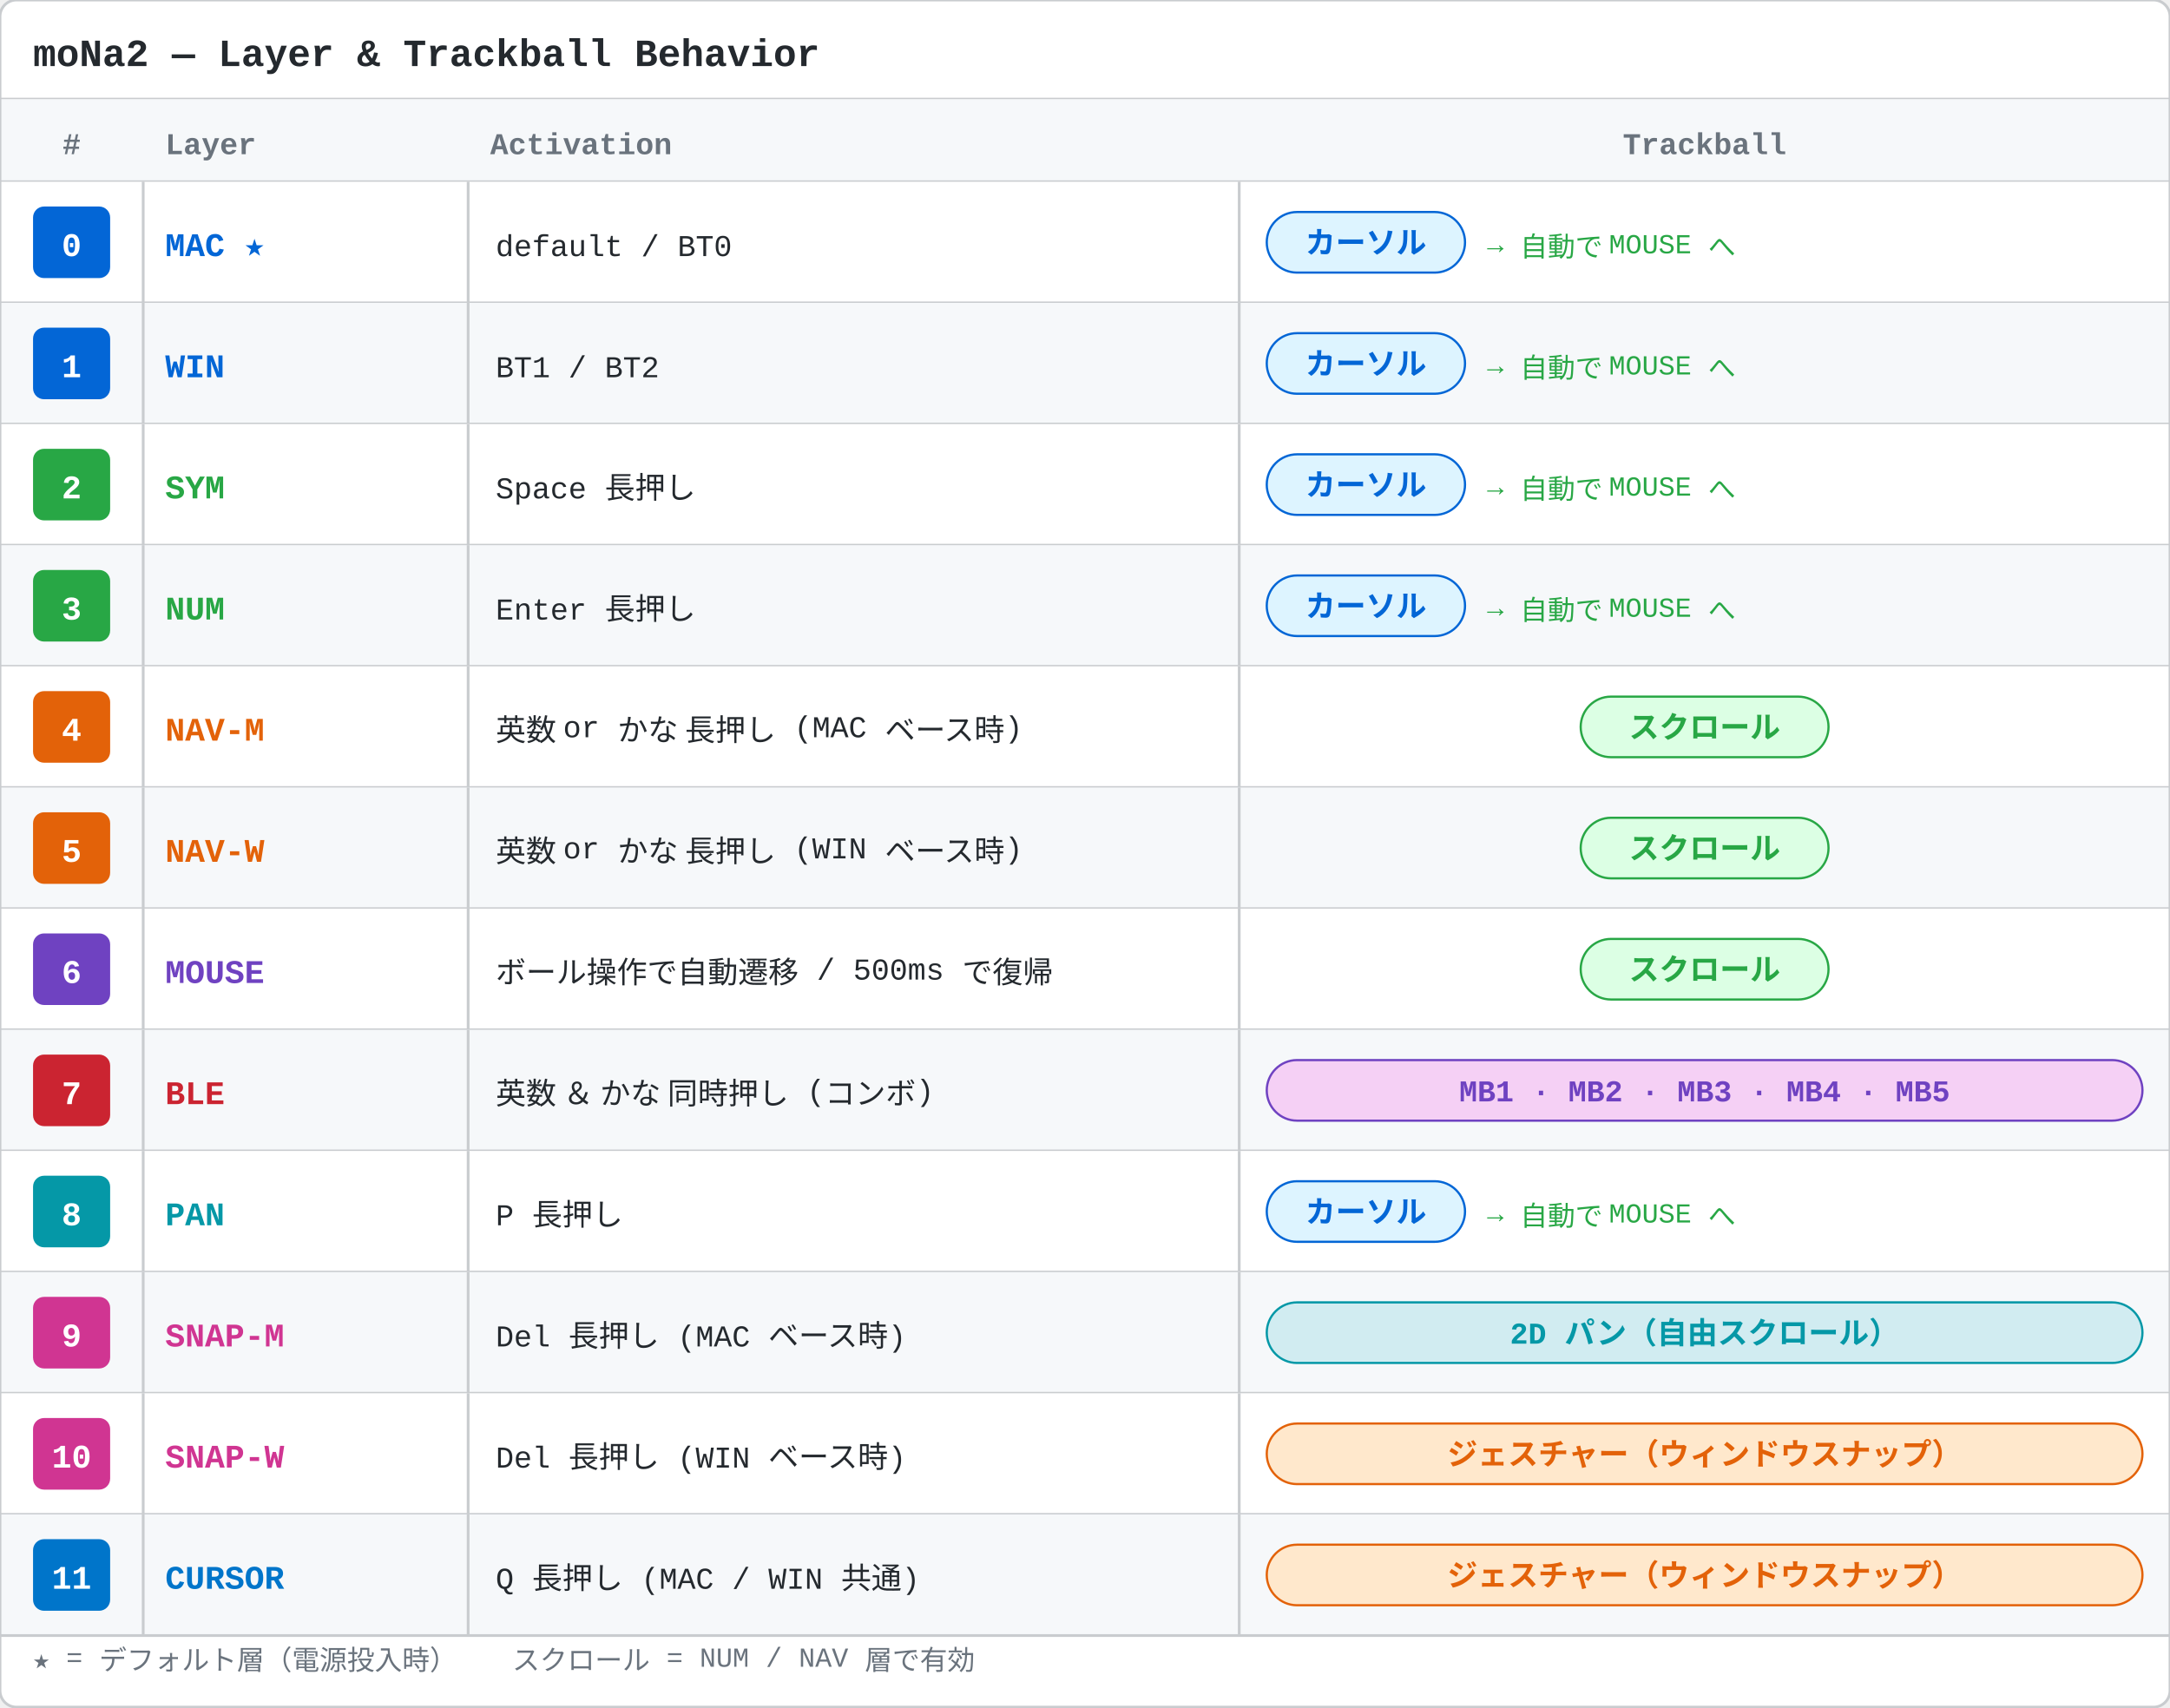
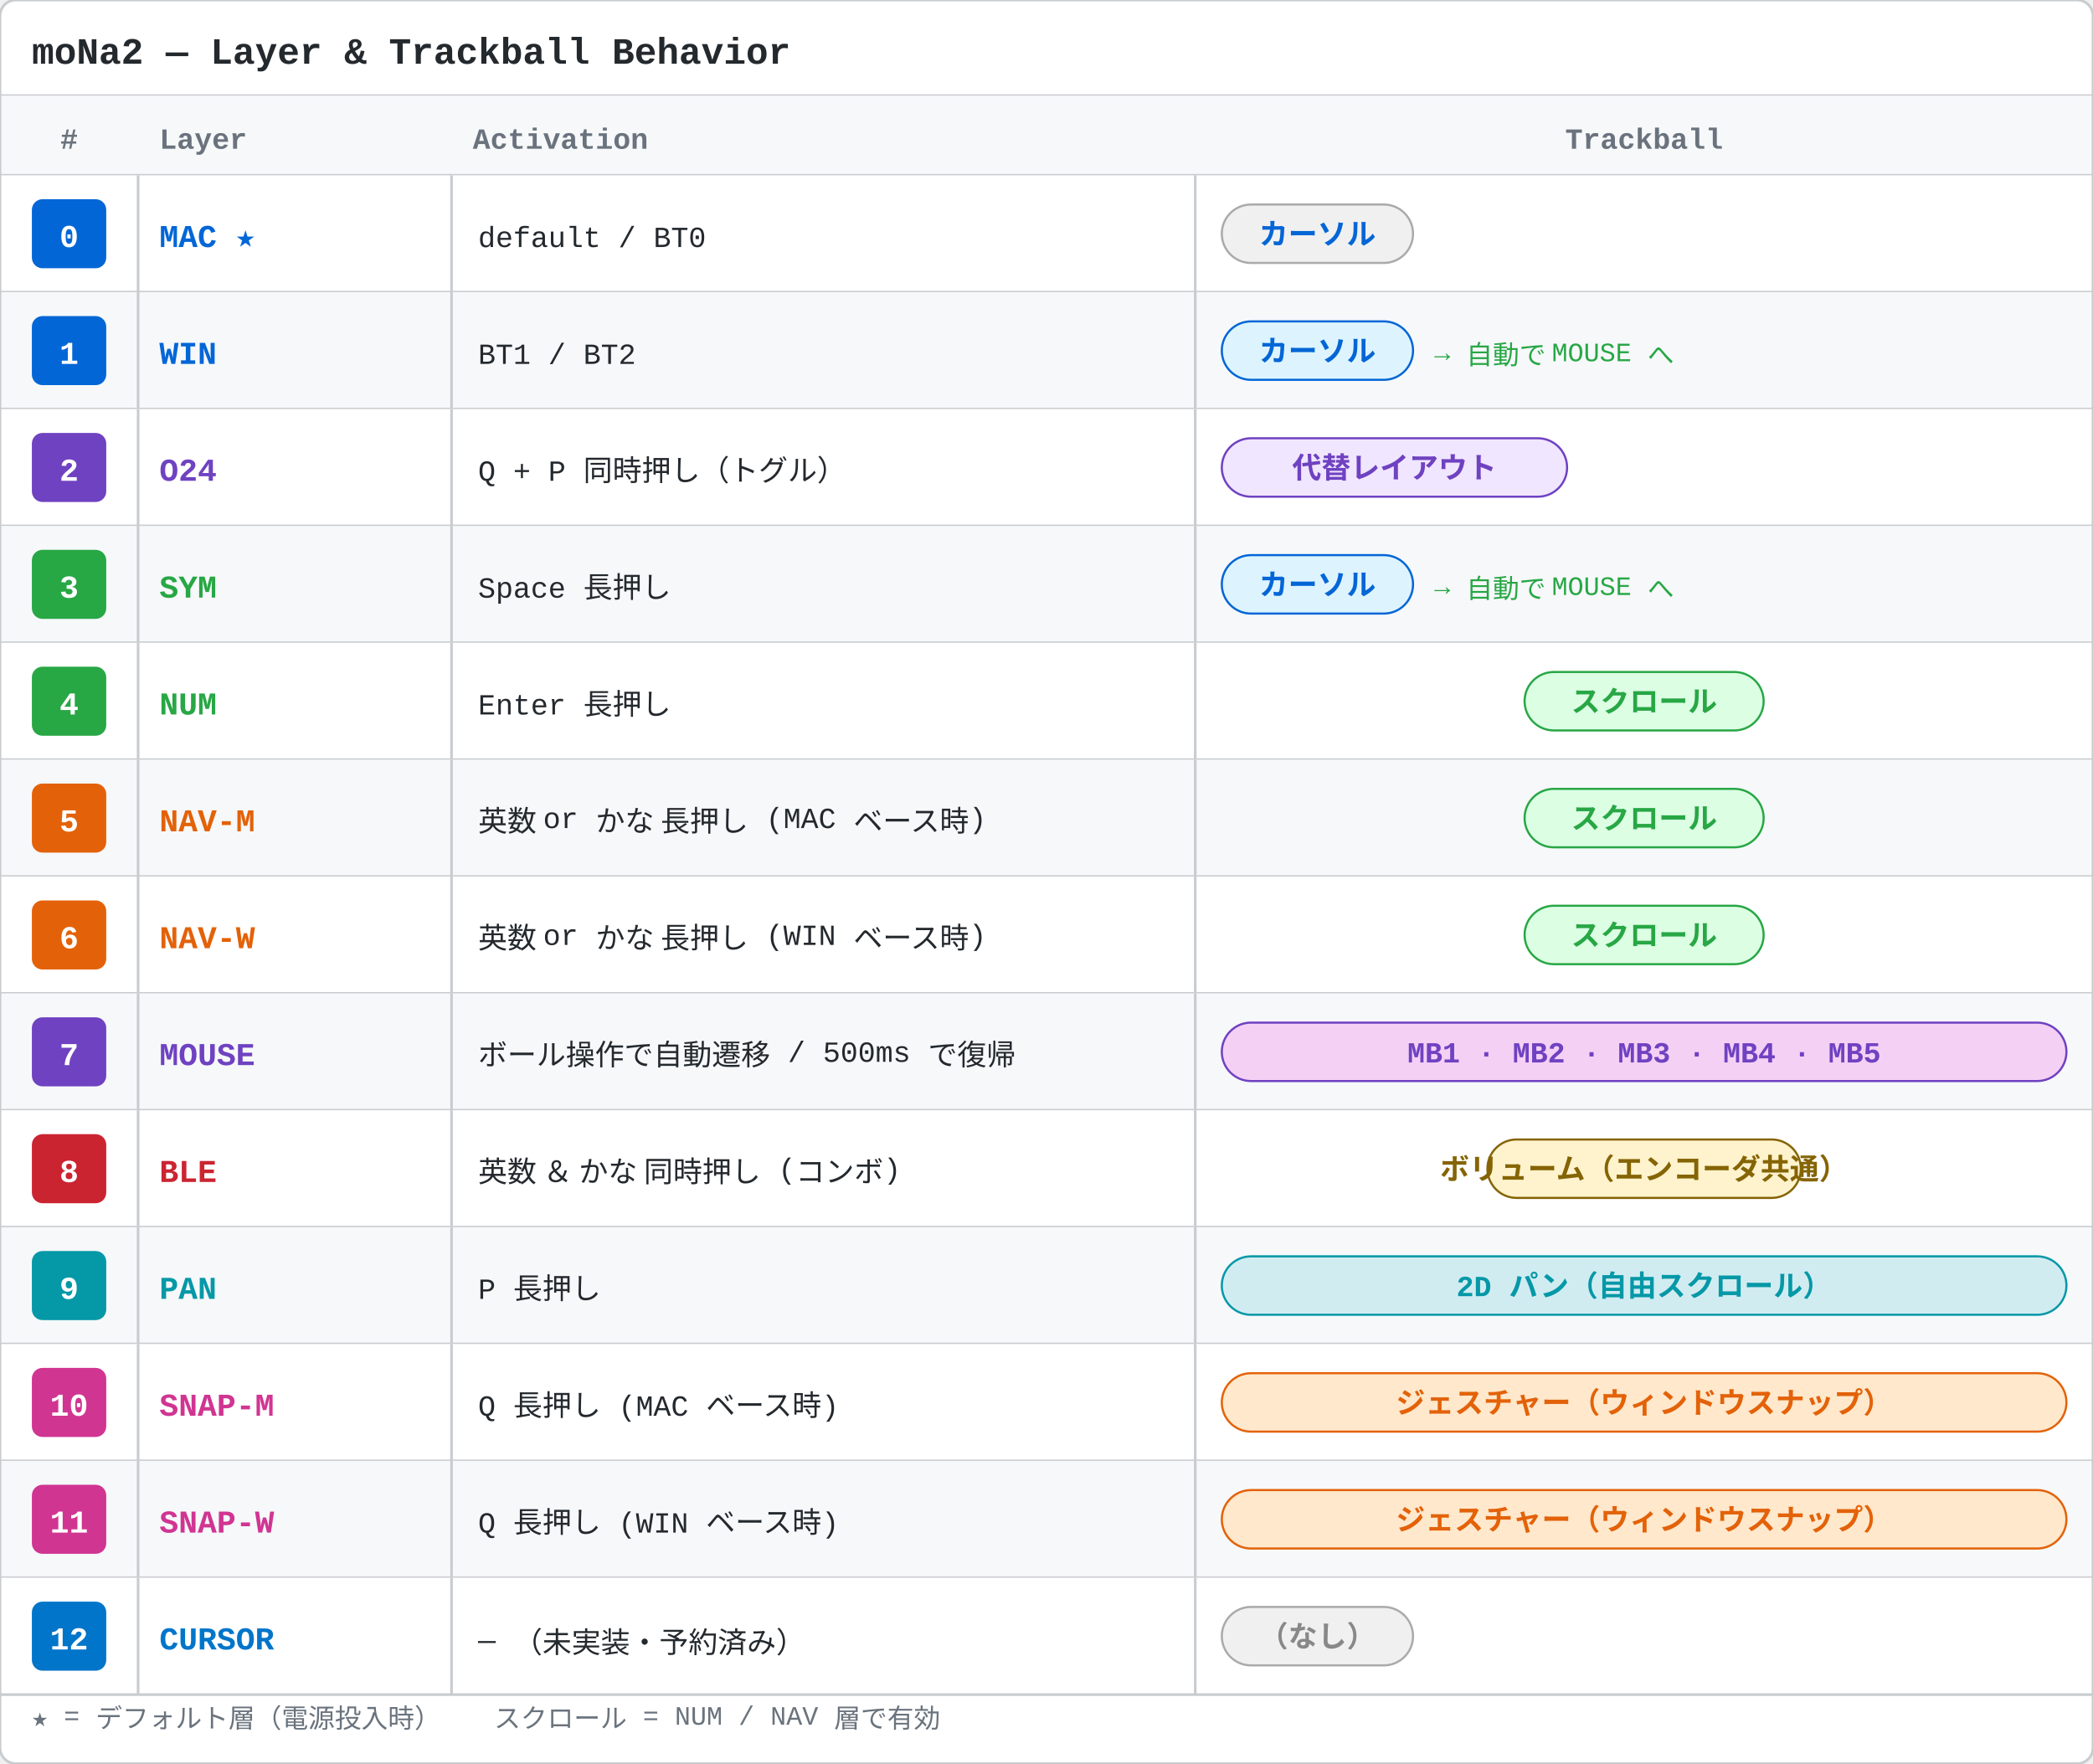
- <svg xmlns="http://www.w3.org/2000/svg" width="788" height="620" viewBox="0 0 788 620">
-   <rect x="0" y="0" width="788" height="620" fill="#ffffff" rx="6" />
+ <svg xmlns="http://www.w3.org/2000/svg" width="788" height="664" viewBox="0 0 788 664">
+   <rect x="0" y="0" width="788" height="664" fill="#ffffff" rx="6" />
  <text x="12" y="24" text-anchor="start" font-size="14" font-family="SFMono-Regular,Consolas,Liberation Mono,Menlo,monospace" font-weight="bold" fill="#24292e">moNa2 — Layer &amp; Trackball Behavior</text>
  <line x1="0" y1="36" x2="788" y2="36" stroke="#c9cccf" stroke-width="1" />
  <rect x="0" y="36" width="788" height="30" fill="#f6f8fa" />
  <text x="26" y="56" text-anchor="middle" font-size="11" font-family="SFMono-Regular,Consolas,Liberation Mono,Menlo,monospace" font-weight="bold" fill="#6a737d">#</text>
  <text x="60" y="56" text-anchor="start" font-size="11" font-family="SFMono-Regular,Consolas,Liberation Mono,Menlo,monospace" font-weight="bold" fill="#6a737d">Layer</text>
  <text x="178" y="56" text-anchor="start" font-size="11" font-family="SFMono-Regular,Consolas,Liberation Mono,Menlo,monospace" font-weight="bold" fill="#6a737d">Activation</text>
  <text x="619" y="56" text-anchor="middle" font-size="11" font-family="SFMono-Regular,Consolas,Liberation Mono,Menlo,monospace" font-weight="bold" fill="#6a737d">Trackball</text>
  <line x1="0" y1="66" x2="788" y2="66" stroke="#c9cccf" stroke-width="1" />
  <rect x="0" y="66" width="788" height="44" fill="#ffffff" />
  <line x1="0" y1="110" x2="788" y2="110" stroke="#c9cccf" stroke-width="1" />
  <rect x="12" y="75" width="28" height="26" fill="#0366d6" rx="4" />
  <text x="26" y="93" text-anchor="middle" font-size="12" font-family="SFMono-Regular,Consolas,Liberation Mono,Menlo,monospace" font-weight="bold" fill="#ffffff">0</text>
  <text x="60" y="93" text-anchor="start" font-size="12" font-family="SFMono-Regular,Consolas,Liberation Mono,Menlo,monospace" font-weight="bold" fill="#0366d6">MAC ★</text>
  <text x="180" y="93" text-anchor="start" font-size="11" font-family="SFMono-Regular,Consolas,Liberation Mono,Menlo,monospace" font-weight="normal" fill="#24292e">default  /  BT0</text>
-   <rect x="460" y="77" width="72" height="22" fill="#ddf4ff" rx="11" stroke="#0366d6" stroke-width="0.8" />
+   <rect x="460" y="77" width="72" height="22" fill="#f0f0f0" rx="11" stroke="#aaaaaa" stroke-width="0.8" />
  <text x="496" y="92" text-anchor="middle" font-size="11" font-family="SFMono-Regular,Consolas,Liberation Mono,Menlo,monospace" font-weight="bold" fill="#0366d6">カーソル</text>
-   <text x="540" y="92" text-anchor="start" font-size="10" font-family="SFMono-Regular,Consolas,Liberation Mono,Menlo,monospace" font-weight="normal" fill="#28a745">→ 自動で MOUSE へ</text>
+   <text x="540" y="92" text-anchor="start" font-size="10" font-family="SFMono-Regular,Consolas,Liberation Mono,Menlo,monospace" font-weight="normal" fill="#28a745" />
  <line x1="52" y1="66" x2="52" y2="110" stroke="#c9cccf" stroke-width="1" />
  <line x1="170" y1="66" x2="170" y2="110" stroke="#c9cccf" stroke-width="1" />
  <line x1="450" y1="66" x2="450" y2="110" stroke="#c9cccf" stroke-width="1" />
  <rect x="0" y="110" width="788" height="44" fill="#f6f8fa" />
  <line x1="0" y1="154" x2="788" y2="154" stroke="#c9cccf" stroke-width="1" />
  <rect x="12" y="119" width="28" height="26" fill="#0366d6" rx="4" />
  <text x="26" y="137" text-anchor="middle" font-size="12" font-family="SFMono-Regular,Consolas,Liberation Mono,Menlo,monospace" font-weight="bold" fill="#ffffff">1</text>
  <text x="60" y="137" text-anchor="start" font-size="12" font-family="SFMono-Regular,Consolas,Liberation Mono,Menlo,monospace" font-weight="bold" fill="#0366d6">WIN</text>
  <text x="180" y="137" text-anchor="start" font-size="11" font-family="SFMono-Regular,Consolas,Liberation Mono,Menlo,monospace" font-weight="normal" fill="#24292e">BT1  /  BT2</text>
  <rect x="460" y="121" width="72" height="22" fill="#ddf4ff" rx="11" stroke="#0366d6" stroke-width="0.8" />
  <text x="496" y="136" text-anchor="middle" font-size="11" font-family="SFMono-Regular,Consolas,Liberation Mono,Menlo,monospace" font-weight="bold" fill="#0366d6">カーソル</text>
  <text x="540" y="136" text-anchor="start" font-size="10" font-family="SFMono-Regular,Consolas,Liberation Mono,Menlo,monospace" font-weight="normal" fill="#28a745">→ 自動で MOUSE へ</text>
  <line x1="52" y1="110" x2="52" y2="154" stroke="#c9cccf" stroke-width="1" />
  <line x1="170" y1="110" x2="170" y2="154" stroke="#c9cccf" stroke-width="1" />
  <line x1="450" y1="110" x2="450" y2="154" stroke="#c9cccf" stroke-width="1" />
  <rect x="0" y="154" width="788" height="44" fill="#ffffff" />
  <line x1="0" y1="198" x2="788" y2="198" stroke="#c9cccf" stroke-width="1" />
-   <rect x="12" y="163" width="28" height="26" fill="#28a745" rx="4" />
+   <rect x="12" y="163" width="28" height="26" fill="#6f42c1" rx="4" />
  <text x="26" y="181" text-anchor="middle" font-size="12" font-family="SFMono-Regular,Consolas,Liberation Mono,Menlo,monospace" font-weight="bold" fill="#ffffff">2</text>
-   <text x="60" y="181" text-anchor="start" font-size="12" font-family="SFMono-Regular,Consolas,Liberation Mono,Menlo,monospace" font-weight="bold" fill="#28a745">SYM</text>
-   <text x="180" y="181" text-anchor="start" font-size="11" font-family="SFMono-Regular,Consolas,Liberation Mono,Menlo,monospace" font-weight="normal" fill="#24292e">Space 長押し</text>
-   <rect x="460" y="165" width="72" height="22" fill="#ddf4ff" rx="11" stroke="#0366d6" stroke-width="0.8" />
-   <text x="496" y="180" text-anchor="middle" font-size="11" font-family="SFMono-Regular,Consolas,Liberation Mono,Menlo,monospace" font-weight="bold" fill="#0366d6">カーソル</text>
-   <text x="540" y="180" text-anchor="start" font-size="10" font-family="SFMono-Regular,Consolas,Liberation Mono,Menlo,monospace" font-weight="normal" fill="#28a745">→ 自動で MOUSE へ</text>
+   <text x="60" y="181" text-anchor="start" font-size="12" font-family="SFMono-Regular,Consolas,Liberation Mono,Menlo,monospace" font-weight="bold" fill="#6f42c1">O24</text>
+   <text x="180" y="181" text-anchor="start" font-size="11" font-family="SFMono-Regular,Consolas,Liberation Mono,Menlo,monospace" font-weight="normal" fill="#24292e">Q + P 同時押し（トグル）</text>
+   <rect x="460" y="165" width="130" height="22" fill="#f0e6ff" rx="11" stroke="#6f42c1" stroke-width="0.8" />
+   <text x="525" y="180" text-anchor="middle" font-size="11" font-family="SFMono-Regular,Consolas,Liberation Mono,Menlo,monospace" font-weight="bold" fill="#6f42c1">代替レイアウト</text>
  <line x1="52" y1="154" x2="52" y2="198" stroke="#c9cccf" stroke-width="1" />
  <line x1="170" y1="154" x2="170" y2="198" stroke="#c9cccf" stroke-width="1" />
  <line x1="450" y1="154" x2="450" y2="198" stroke="#c9cccf" stroke-width="1" />
  <rect x="0" y="198" width="788" height="44" fill="#f6f8fa" />
  <line x1="0" y1="242" x2="788" y2="242" stroke="#c9cccf" stroke-width="1" />
  <rect x="12" y="207" width="28" height="26" fill="#28a745" rx="4" />
  <text x="26" y="225" text-anchor="middle" font-size="12" font-family="SFMono-Regular,Consolas,Liberation Mono,Menlo,monospace" font-weight="bold" fill="#ffffff">3</text>
-   <text x="60" y="225" text-anchor="start" font-size="12" font-family="SFMono-Regular,Consolas,Liberation Mono,Menlo,monospace" font-weight="bold" fill="#28a745">NUM</text>
-   <text x="180" y="225" text-anchor="start" font-size="11" font-family="SFMono-Regular,Consolas,Liberation Mono,Menlo,monospace" font-weight="normal" fill="#24292e">Enter 長押し</text>
+   <text x="60" y="225" text-anchor="start" font-size="12" font-family="SFMono-Regular,Consolas,Liberation Mono,Menlo,monospace" font-weight="bold" fill="#28a745">SYM</text>
+   <text x="180" y="225" text-anchor="start" font-size="11" font-family="SFMono-Regular,Consolas,Liberation Mono,Menlo,monospace" font-weight="normal" fill="#24292e">Space 長押し</text>
  <rect x="460" y="209" width="72" height="22" fill="#ddf4ff" rx="11" stroke="#0366d6" stroke-width="0.8" />
  <text x="496" y="224" text-anchor="middle" font-size="11" font-family="SFMono-Regular,Consolas,Liberation Mono,Menlo,monospace" font-weight="bold" fill="#0366d6">カーソル</text>
  <text x="540" y="224" text-anchor="start" font-size="10" font-family="SFMono-Regular,Consolas,Liberation Mono,Menlo,monospace" font-weight="normal" fill="#28a745">→ 自動で MOUSE へ</text>
  <line x1="52" y1="198" x2="52" y2="242" stroke="#c9cccf" stroke-width="1" />
  <line x1="170" y1="198" x2="170" y2="242" stroke="#c9cccf" stroke-width="1" />
  <line x1="450" y1="198" x2="450" y2="242" stroke="#c9cccf" stroke-width="1" />
  <rect x="0" y="242" width="788" height="44" fill="#ffffff" />
  <line x1="0" y1="286" x2="788" y2="286" stroke="#c9cccf" stroke-width="1" />
-   <rect x="12" y="251" width="28" height="26" fill="#e36209" rx="4" />
+   <rect x="12" y="251" width="28" height="26" fill="#28a745" rx="4" />
  <text x="26" y="269" text-anchor="middle" font-size="12" font-family="SFMono-Regular,Consolas,Liberation Mono,Menlo,monospace" font-weight="bold" fill="#ffffff">4</text>
-   <text x="60" y="269" text-anchor="start" font-size="12" font-family="SFMono-Regular,Consolas,Liberation Mono,Menlo,monospace" font-weight="bold" fill="#e36209">NAV-M</text>
-   <text x="180" y="269" text-anchor="start" font-size="11" font-family="SFMono-Regular,Consolas,Liberation Mono,Menlo,monospace" font-weight="normal" fill="#24292e">英数 or かな 長押し  (MAC ベース時)</text>
+   <text x="60" y="269" text-anchor="start" font-size="12" font-family="SFMono-Regular,Consolas,Liberation Mono,Menlo,monospace" font-weight="bold" fill="#28a745">NUM</text>
+   <text x="180" y="269" text-anchor="start" font-size="11" font-family="SFMono-Regular,Consolas,Liberation Mono,Menlo,monospace" font-weight="normal" fill="#24292e">Enter 長押し</text>
  <rect x="574" y="253" width="90" height="22" fill="#dcffe4" rx="11" stroke="#28a745" stroke-width="0.8" />
  <text x="619" y="268" text-anchor="middle" font-size="11" font-family="SFMono-Regular,Consolas,Liberation Mono,Menlo,monospace" font-weight="bold" fill="#28a745">スクロール</text>
  <line x1="52" y1="242" x2="52" y2="286" stroke="#c9cccf" stroke-width="1" />
  <line x1="170" y1="242" x2="170" y2="286" stroke="#c9cccf" stroke-width="1" />
  <line x1="450" y1="242" x2="450" y2="286" stroke="#c9cccf" stroke-width="1" />
  <rect x="0" y="286" width="788" height="44" fill="#f6f8fa" />
  <line x1="0" y1="330" x2="788" y2="330" stroke="#c9cccf" stroke-width="1" />
  <rect x="12" y="295" width="28" height="26" fill="#e36209" rx="4" />
  <text x="26" y="313" text-anchor="middle" font-size="12" font-family="SFMono-Regular,Consolas,Liberation Mono,Menlo,monospace" font-weight="bold" fill="#ffffff">5</text>
-   <text x="60" y="313" text-anchor="start" font-size="12" font-family="SFMono-Regular,Consolas,Liberation Mono,Menlo,monospace" font-weight="bold" fill="#e36209">NAV-W</text>
-   <text x="180" y="313" text-anchor="start" font-size="11" font-family="SFMono-Regular,Consolas,Liberation Mono,Menlo,monospace" font-weight="normal" fill="#24292e">英数 or かな 長押し  (WIN ベース時)</text>
+   <text x="60" y="313" text-anchor="start" font-size="12" font-family="SFMono-Regular,Consolas,Liberation Mono,Menlo,monospace" font-weight="bold" fill="#e36209">NAV-M</text>
+   <text x="180" y="313" text-anchor="start" font-size="11" font-family="SFMono-Regular,Consolas,Liberation Mono,Menlo,monospace" font-weight="normal" fill="#24292e">英数 or かな 長押し  (MAC ベース時)</text>
  <rect x="574" y="297" width="90" height="22" fill="#dcffe4" rx="11" stroke="#28a745" stroke-width="0.8" />
  <text x="619" y="312" text-anchor="middle" font-size="11" font-family="SFMono-Regular,Consolas,Liberation Mono,Menlo,monospace" font-weight="bold" fill="#28a745">スクロール</text>
  <line x1="52" y1="286" x2="52" y2="330" stroke="#c9cccf" stroke-width="1" />
  <line x1="170" y1="286" x2="170" y2="330" stroke="#c9cccf" stroke-width="1" />
  <line x1="450" y1="286" x2="450" y2="330" stroke="#c9cccf" stroke-width="1" />
  <rect x="0" y="330" width="788" height="44" fill="#ffffff" />
  <line x1="0" y1="374" x2="788" y2="374" stroke="#c9cccf" stroke-width="1" />
-   <rect x="12" y="339" width="28" height="26" fill="#6f42c1" rx="4" />
+   <rect x="12" y="339" width="28" height="26" fill="#e36209" rx="4" />
  <text x="26" y="357" text-anchor="middle" font-size="12" font-family="SFMono-Regular,Consolas,Liberation Mono,Menlo,monospace" font-weight="bold" fill="#ffffff">6</text>
-   <text x="60" y="357" text-anchor="start" font-size="12" font-family="SFMono-Regular,Consolas,Liberation Mono,Menlo,monospace" font-weight="bold" fill="#6f42c1">MOUSE</text>
-   <text x="180" y="357" text-anchor="start" font-size="11" font-family="SFMono-Regular,Consolas,Liberation Mono,Menlo,monospace" font-weight="normal" fill="#24292e">ボール操作で自動遷移  /  500ms で復帰</text>
+   <text x="60" y="357" text-anchor="start" font-size="12" font-family="SFMono-Regular,Consolas,Liberation Mono,Menlo,monospace" font-weight="bold" fill="#e36209">NAV-W</text>
+   <text x="180" y="357" text-anchor="start" font-size="11" font-family="SFMono-Regular,Consolas,Liberation Mono,Menlo,monospace" font-weight="normal" fill="#24292e">英数 or かな 長押し  (WIN ベース時)</text>
  <rect x="574" y="341" width="90" height="22" fill="#dcffe4" rx="11" stroke="#28a745" stroke-width="0.8" />
  <text x="619" y="356" text-anchor="middle" font-size="11" font-family="SFMono-Regular,Consolas,Liberation Mono,Menlo,monospace" font-weight="bold" fill="#28a745">スクロール</text>
  <line x1="52" y1="330" x2="52" y2="374" stroke="#c9cccf" stroke-width="1" />
  <line x1="170" y1="330" x2="170" y2="374" stroke="#c9cccf" stroke-width="1" />
  <line x1="450" y1="330" x2="450" y2="374" stroke="#c9cccf" stroke-width="1" />
  <rect x="0" y="374" width="788" height="44" fill="#f6f8fa" />
  <line x1="0" y1="418" x2="788" y2="418" stroke="#c9cccf" stroke-width="1" />
-   <rect x="12" y="383" width="28" height="26" fill="#cb2431" rx="4" />
+   <rect x="12" y="383" width="28" height="26" fill="#6f42c1" rx="4" />
  <text x="26" y="401" text-anchor="middle" font-size="12" font-family="SFMono-Regular,Consolas,Liberation Mono,Menlo,monospace" font-weight="bold" fill="#ffffff">7</text>
-   <text x="60" y="401" text-anchor="start" font-size="12" font-family="SFMono-Regular,Consolas,Liberation Mono,Menlo,monospace" font-weight="bold" fill="#cb2431">BLE</text>
-   <text x="180" y="401" text-anchor="start" font-size="11" font-family="SFMono-Regular,Consolas,Liberation Mono,Menlo,monospace" font-weight="normal" fill="#24292e">英数 ＆ かな  同時押し (コンボ)</text>
+   <text x="60" y="401" text-anchor="start" font-size="12" font-family="SFMono-Regular,Consolas,Liberation Mono,Menlo,monospace" font-weight="bold" fill="#6f42c1">MOUSE</text>
+   <text x="180" y="401" text-anchor="start" font-size="11" font-family="SFMono-Regular,Consolas,Liberation Mono,Menlo,monospace" font-weight="normal" fill="#24292e">ボール操作で自動遷移  /  500ms で復帰</text>
  <rect x="460" y="385" width="318" height="22" fill="#f5d0f5" rx="11" stroke="#6f42c1" stroke-width="0.8" />
  <text x="619" y="400" text-anchor="middle" font-size="11" font-family="SFMono-Regular,Consolas,Liberation Mono,Menlo,monospace" font-weight="bold" fill="#6f42c1">MB1 · MB2 · MB3 · MB4 · MB5</text>
  <line x1="52" y1="374" x2="52" y2="418" stroke="#c9cccf" stroke-width="1" />
  <line x1="170" y1="374" x2="170" y2="418" stroke="#c9cccf" stroke-width="1" />
  <line x1="450" y1="374" x2="450" y2="418" stroke="#c9cccf" stroke-width="1" />
  <rect x="0" y="418" width="788" height="44" fill="#ffffff" />
  <line x1="0" y1="462" x2="788" y2="462" stroke="#c9cccf" stroke-width="1" />
-   <rect x="12" y="427" width="28" height="26" fill="#0598a7" rx="4" />
+   <rect x="12" y="427" width="28" height="26" fill="#cb2431" rx="4" />
  <text x="26" y="445" text-anchor="middle" font-size="12" font-family="SFMono-Regular,Consolas,Liberation Mono,Menlo,monospace" font-weight="bold" fill="#ffffff">8</text>
-   <text x="60" y="445" text-anchor="start" font-size="12" font-family="SFMono-Regular,Consolas,Liberation Mono,Menlo,monospace" font-weight="bold" fill="#0598a7">PAN</text>
-   <text x="180" y="445" text-anchor="start" font-size="11" font-family="SFMono-Regular,Consolas,Liberation Mono,Menlo,monospace" font-weight="normal" fill="#24292e">P 長押し</text>
-   <rect x="460" y="429" width="72" height="22" fill="#ddf4ff" rx="11" stroke="#0366d6" stroke-width="0.8" />
-   <text x="496" y="444" text-anchor="middle" font-size="11" font-family="SFMono-Regular,Consolas,Liberation Mono,Menlo,monospace" font-weight="bold" fill="#0366d6">カーソル</text>
-   <text x="540" y="444" text-anchor="start" font-size="10" font-family="SFMono-Regular,Consolas,Liberation Mono,Menlo,monospace" font-weight="normal" fill="#28a745">→ 自動で MOUSE へ</text>
+   <text x="60" y="445" text-anchor="start" font-size="12" font-family="SFMono-Regular,Consolas,Liberation Mono,Menlo,monospace" font-weight="bold" fill="#cb2431">BLE</text>
+   <text x="180" y="445" text-anchor="start" font-size="11" font-family="SFMono-Regular,Consolas,Liberation Mono,Menlo,monospace" font-weight="normal" fill="#24292e">英数 ＆ かな  同時押し (コンボ)</text>
+   <rect x="560" y="429" width="118" height="22" fill="#fff3cd" rx="11" stroke="#856404" stroke-width="0.8" />
+   <text x="619" y="444" text-anchor="middle" font-size="11" font-family="SFMono-Regular,Consolas,Liberation Mono,Menlo,monospace" font-weight="bold" fill="#856404">ボリューム（エンコーダ共通）</text>
  <line x1="52" y1="418" x2="52" y2="462" stroke="#c9cccf" stroke-width="1" />
  <line x1="170" y1="418" x2="170" y2="462" stroke="#c9cccf" stroke-width="1" />
  <line x1="450" y1="418" x2="450" y2="462" stroke="#c9cccf" stroke-width="1" />
  <rect x="0" y="462" width="788" height="44" fill="#f6f8fa" />
  <line x1="0" y1="506" x2="788" y2="506" stroke="#c9cccf" stroke-width="1" />
-   <rect x="12" y="471" width="28" height="26" fill="#d03592" rx="4" />
+   <rect x="12" y="471" width="28" height="26" fill="#0598a7" rx="4" />
  <text x="26" y="489" text-anchor="middle" font-size="12" font-family="SFMono-Regular,Consolas,Liberation Mono,Menlo,monospace" font-weight="bold" fill="#ffffff">9</text>
-   <text x="60" y="489" text-anchor="start" font-size="12" font-family="SFMono-Regular,Consolas,Liberation Mono,Menlo,monospace" font-weight="bold" fill="#d03592">SNAP-M</text>
-   <text x="180" y="489" text-anchor="start" font-size="11" font-family="SFMono-Regular,Consolas,Liberation Mono,Menlo,monospace" font-weight="normal" fill="#24292e">Del 長押し  (MAC ベース時)</text>
+   <text x="60" y="489" text-anchor="start" font-size="12" font-family="SFMono-Regular,Consolas,Liberation Mono,Menlo,monospace" font-weight="bold" fill="#0598a7">PAN</text>
+   <text x="180" y="489" text-anchor="start" font-size="11" font-family="SFMono-Regular,Consolas,Liberation Mono,Menlo,monospace" font-weight="normal" fill="#24292e">P 長押し</text>
  <rect x="460" y="473" width="318" height="22" fill="#d1ecf1" rx="11" stroke="#0598a7" stroke-width="0.8" />
  <text x="619" y="488" text-anchor="middle" font-size="11" font-family="SFMono-Regular,Consolas,Liberation Mono,Menlo,monospace" font-weight="bold" fill="#0598a7">2D パン（自由スクロール）</text>
  <line x1="52" y1="462" x2="52" y2="506" stroke="#c9cccf" stroke-width="1" />
  <line x1="170" y1="462" x2="170" y2="506" stroke="#c9cccf" stroke-width="1" />
  <line x1="450" y1="462" x2="450" y2="506" stroke="#c9cccf" stroke-width="1" />
  <rect x="0" y="506" width="788" height="44" fill="#ffffff" />
  <line x1="0" y1="550" x2="788" y2="550" stroke="#c9cccf" stroke-width="1" />
  <rect x="12" y="515" width="28" height="26" fill="#d03592" rx="4" />
  <text x="26" y="533" text-anchor="middle" font-size="12" font-family="SFMono-Regular,Consolas,Liberation Mono,Menlo,monospace" font-weight="bold" fill="#ffffff">10</text>
-   <text x="60" y="533" text-anchor="start" font-size="12" font-family="SFMono-Regular,Consolas,Liberation Mono,Menlo,monospace" font-weight="bold" fill="#d03592">SNAP-W</text>
-   <text x="180" y="533" text-anchor="start" font-size="11" font-family="SFMono-Regular,Consolas,Liberation Mono,Menlo,monospace" font-weight="normal" fill="#24292e">Del 長押し  (WIN ベース時)</text>
+   <text x="60" y="533" text-anchor="start" font-size="12" font-family="SFMono-Regular,Consolas,Liberation Mono,Menlo,monospace" font-weight="bold" fill="#d03592">SNAP-M</text>
+   <text x="180" y="533" text-anchor="start" font-size="11" font-family="SFMono-Regular,Consolas,Liberation Mono,Menlo,monospace" font-weight="normal" fill="#24292e">Q 長押し  (MAC ベース時)</text>
  <rect x="460" y="517" width="318" height="22" fill="#ffe8cc" rx="11" stroke="#e36209" stroke-width="0.8" />
  <text x="619" y="532" text-anchor="middle" font-size="11" font-family="SFMono-Regular,Consolas,Liberation Mono,Menlo,monospace" font-weight="bold" fill="#e36209">ジェスチャー（ウィンドウスナップ）</text>
  <line x1="52" y1="506" x2="52" y2="550" stroke="#c9cccf" stroke-width="1" />
  <line x1="170" y1="506" x2="170" y2="550" stroke="#c9cccf" stroke-width="1" />
  <line x1="450" y1="506" x2="450" y2="550" stroke="#c9cccf" stroke-width="1" />
  <rect x="0" y="550" width="788" height="44" fill="#f6f8fa" />
  <line x1="0" y1="594" x2="788" y2="594" stroke="#c9cccf" stroke-width="1" />
-   <rect x="12" y="559" width="28" height="26" fill="#0075ca" rx="4" />
+   <rect x="12" y="559" width="28" height="26" fill="#d03592" rx="4" />
  <text x="26" y="577" text-anchor="middle" font-size="12" font-family="SFMono-Regular,Consolas,Liberation Mono,Menlo,monospace" font-weight="bold" fill="#ffffff">11</text>
-   <text x="60" y="577" text-anchor="start" font-size="12" font-family="SFMono-Regular,Consolas,Liberation Mono,Menlo,monospace" font-weight="bold" fill="#0075ca">CURSOR</text>
-   <text x="180" y="577" text-anchor="start" font-size="11" font-family="SFMono-Regular,Consolas,Liberation Mono,Menlo,monospace" font-weight="normal" fill="#24292e">Q 長押し  (MAC / WIN 共通)</text>
+   <text x="60" y="577" text-anchor="start" font-size="12" font-family="SFMono-Regular,Consolas,Liberation Mono,Menlo,monospace" font-weight="bold" fill="#d03592">SNAP-W</text>
+   <text x="180" y="577" text-anchor="start" font-size="11" font-family="SFMono-Regular,Consolas,Liberation Mono,Menlo,monospace" font-weight="normal" fill="#24292e">Q 長押し  (WIN ベース時)</text>
  <rect x="460" y="561" width="318" height="22" fill="#ffe8cc" rx="11" stroke="#e36209" stroke-width="0.8" />
  <text x="619" y="576" text-anchor="middle" font-size="11" font-family="SFMono-Regular,Consolas,Liberation Mono,Menlo,monospace" font-weight="bold" fill="#e36209">ジェスチャー（ウィンドウスナップ）</text>
  <line x1="52" y1="550" x2="52" y2="594" stroke="#c9cccf" stroke-width="1" />
  <line x1="170" y1="550" x2="170" y2="594" stroke="#c9cccf" stroke-width="1" />
  <line x1="450" y1="550" x2="450" y2="594" stroke="#c9cccf" stroke-width="1" />
-   <rect x="0" y="0" width="788" height="620" fill="none" rx="6" stroke="#c9cccf" stroke-width="1" />
-   <text x="12" y="606" text-anchor="start" font-size="10" font-family="SFMono-Regular,Consolas,Liberation Mono,Menlo,monospace" font-weight="normal" fill="#6a737d">★ = デフォルト層（電源投入時）　　スクロール = NUM / NAV 層で有効</text>
+   <rect x="0" y="594" width="788" height="44" fill="#ffffff" />
+   <line x1="0" y1="638" x2="788" y2="638" stroke="#c9cccf" stroke-width="1" />
+   <rect x="12" y="603" width="28" height="26" fill="#0075ca" rx="4" />
+   <text x="26" y="621" text-anchor="middle" font-size="12" font-family="SFMono-Regular,Consolas,Liberation Mono,Menlo,monospace" font-weight="bold" fill="#ffffff">12</text>
+   <text x="60" y="621" text-anchor="start" font-size="12" font-family="SFMono-Regular,Consolas,Liberation Mono,Menlo,monospace" font-weight="bold" fill="#0075ca">CURSOR</text>
+   <text x="180" y="621" text-anchor="start" font-size="11" font-family="SFMono-Regular,Consolas,Liberation Mono,Menlo,monospace" font-weight="normal" fill="#24292e">— （未実装・予約済み）</text>
+   <rect x="460" y="605" width="72" height="22" fill="#f0f0f0" rx="11" stroke="#aaaaaa" stroke-width="0.8" />
+   <text x="496" y="620" text-anchor="middle" font-size="11" font-family="SFMono-Regular,Consolas,Liberation Mono,Menlo,monospace" font-weight="bold" fill="#888888">（なし）</text>
+   <text x="540" y="620" text-anchor="start" font-size="10" font-family="SFMono-Regular,Consolas,Liberation Mono,Menlo,monospace" font-weight="normal" fill="#28a745" />
+   <line x1="52" y1="594" x2="52" y2="638" stroke="#c9cccf" stroke-width="1" />
+   <line x1="170" y1="594" x2="170" y2="638" stroke="#c9cccf" stroke-width="1" />
+   <line x1="450" y1="594" x2="450" y2="638" stroke="#c9cccf" stroke-width="1" />
+   <rect x="0" y="0" width="788" height="664" fill="none" rx="6" stroke="#c9cccf" stroke-width="1" />
+   <text x="12" y="650" text-anchor="start" font-size="10" font-family="SFMono-Regular,Consolas,Liberation Mono,Menlo,monospace" font-weight="normal" fill="#6a737d">★ = デフォルト層（電源投入時）　　スクロール = NUM / NAV 層で有効</text>
</svg>
